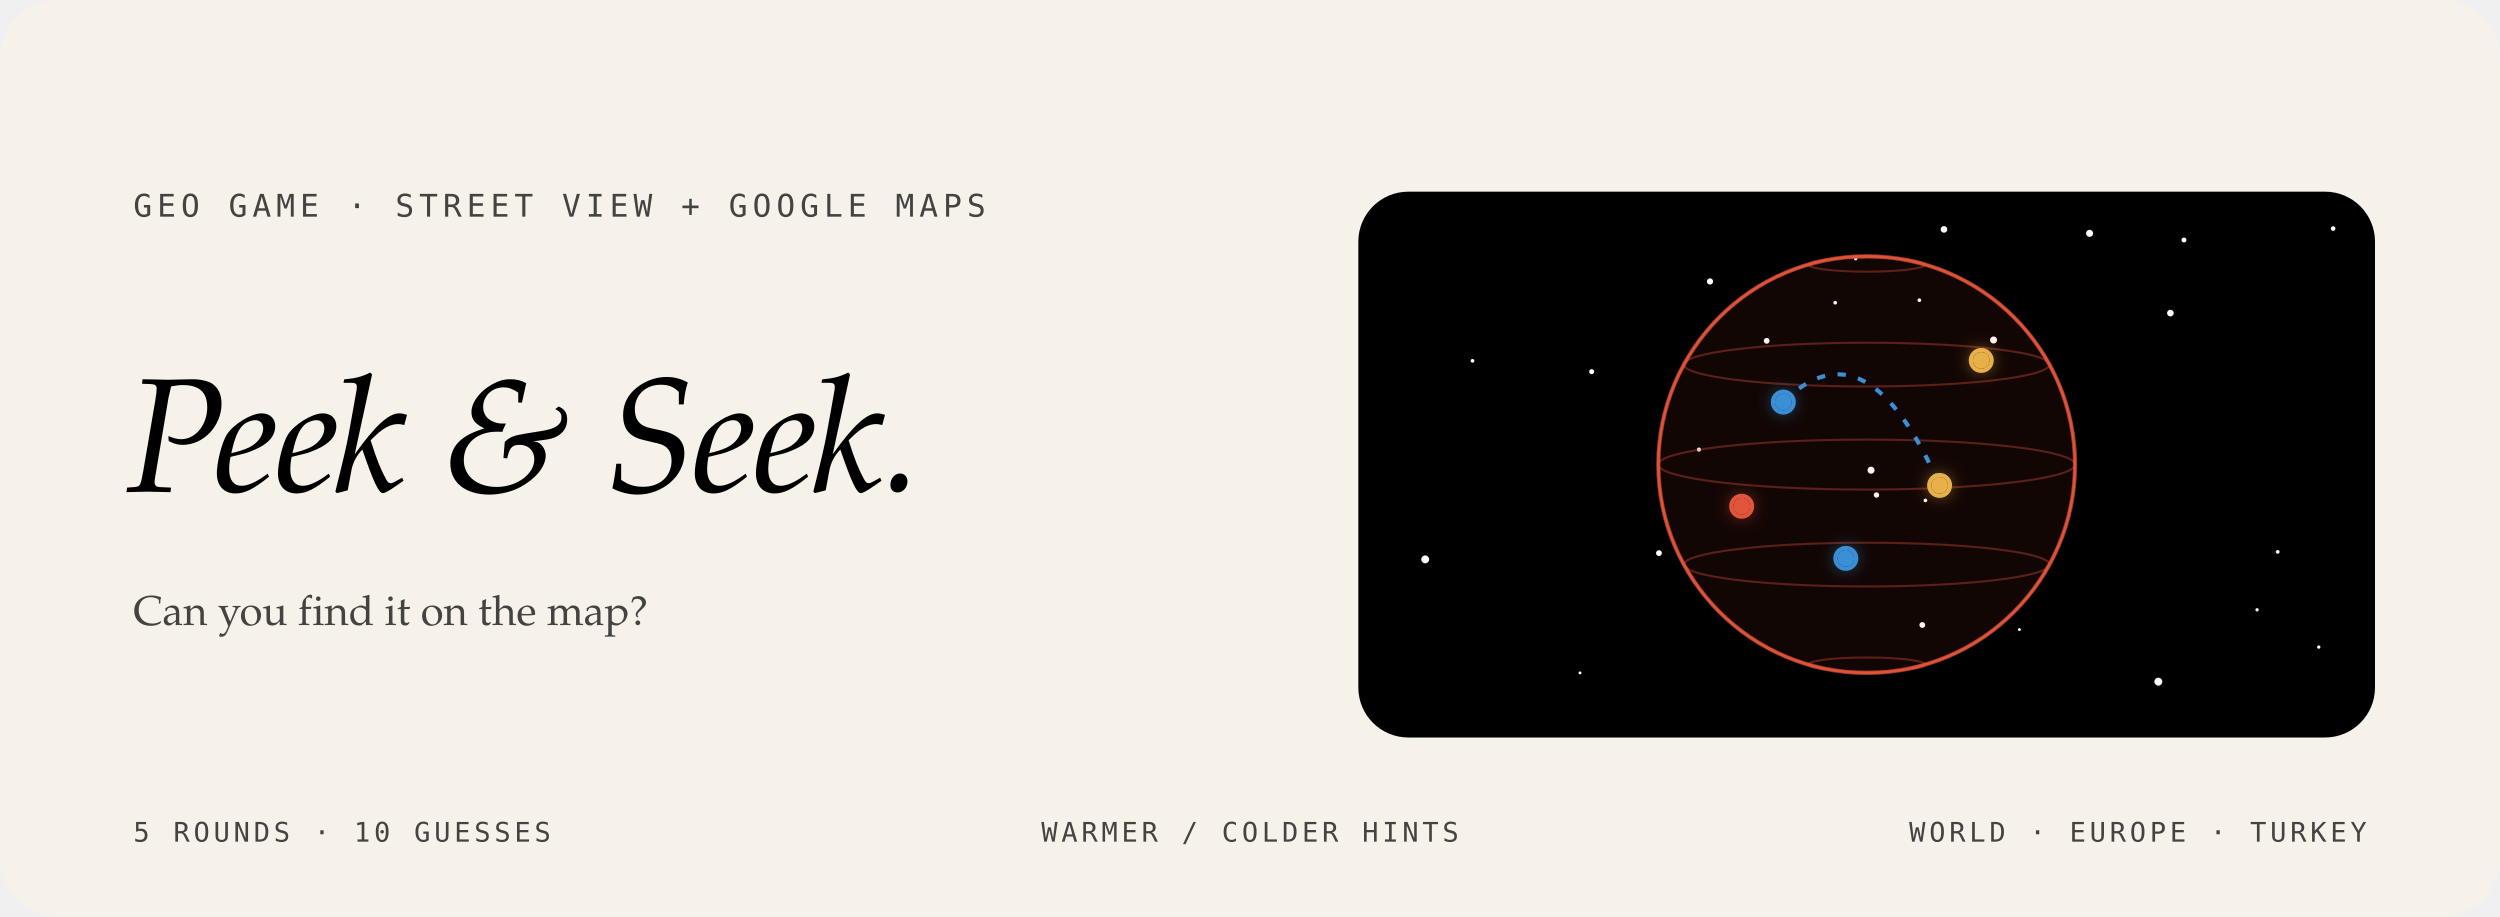
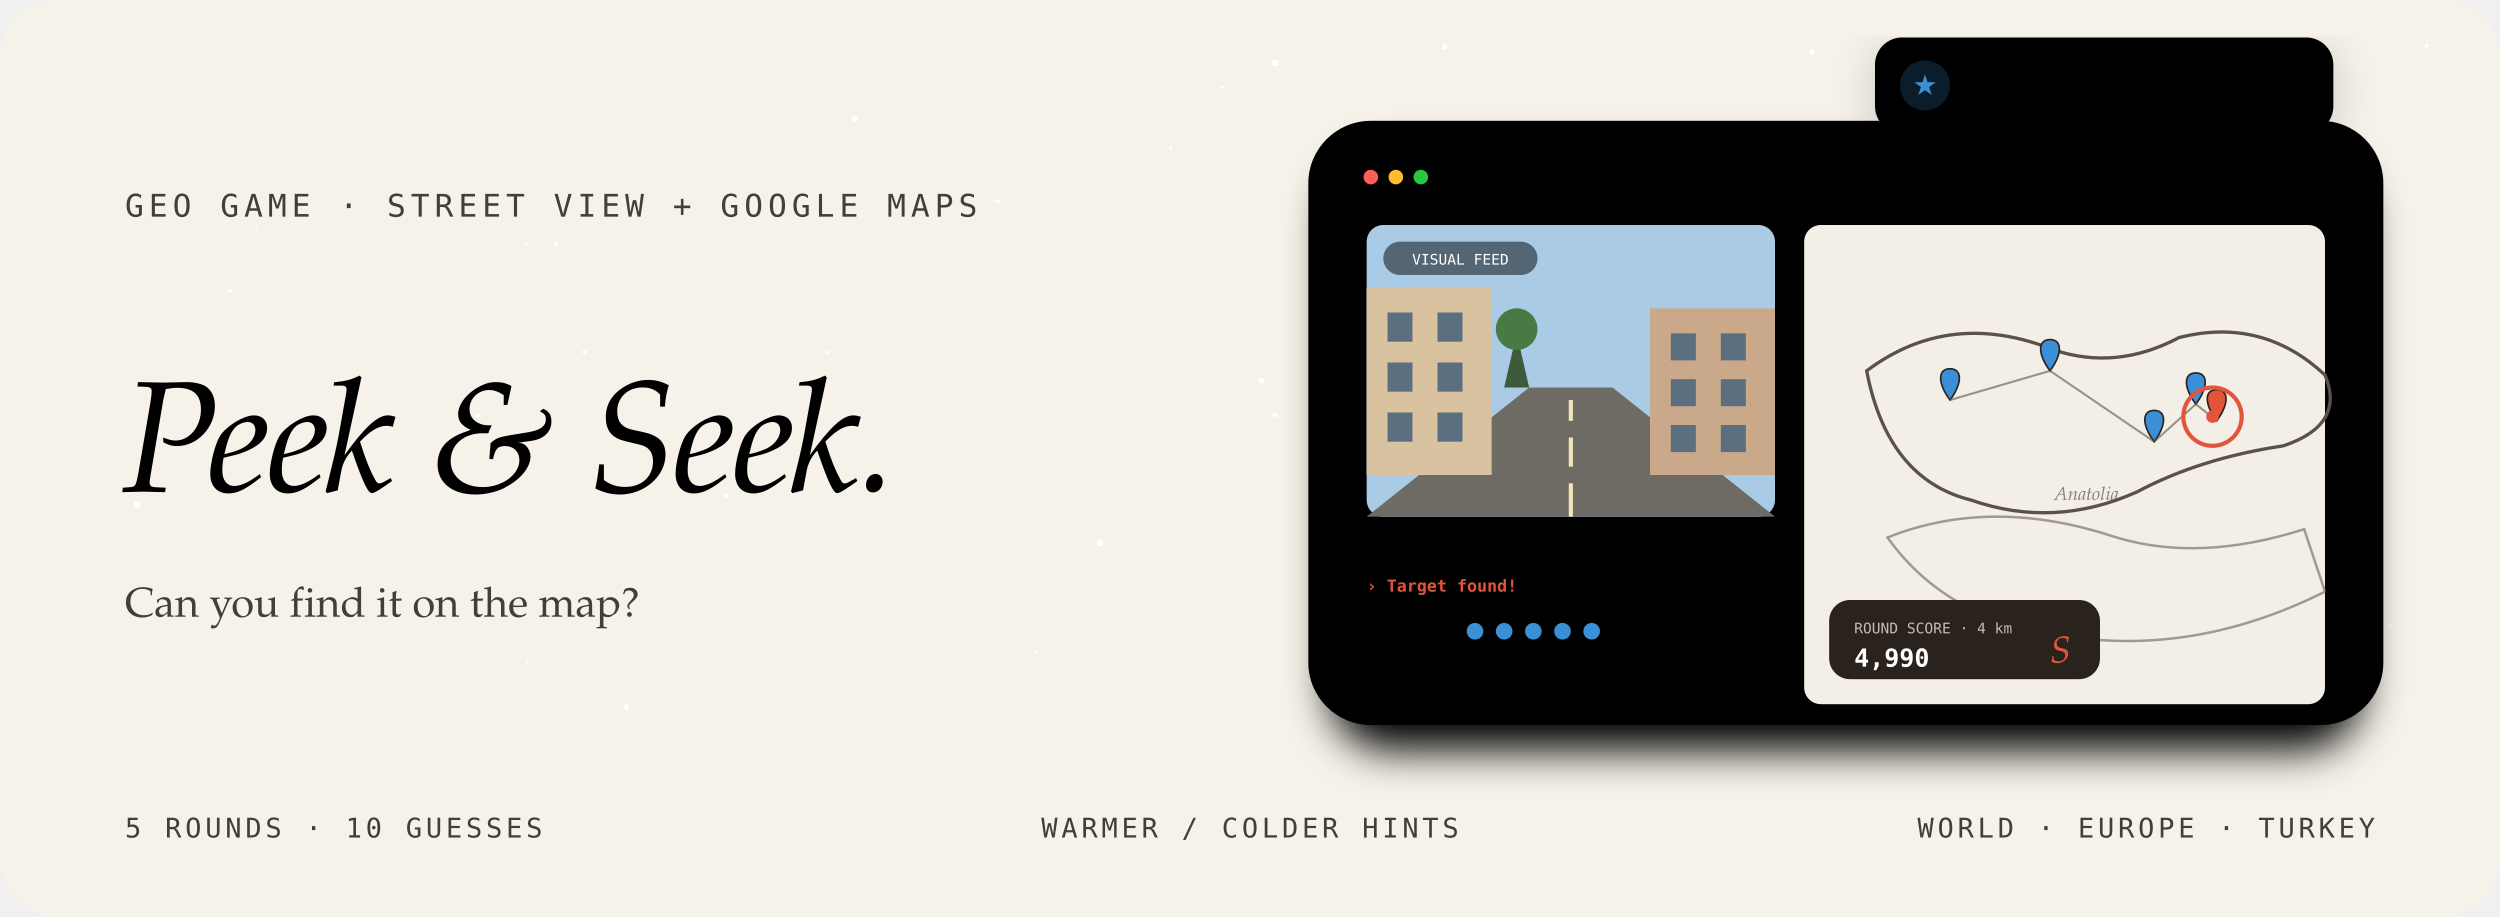
<svg xmlns="http://www.w3.org/2000/svg" viewBox="0 0 1200 440" width="1200" height="440" role="img" aria-label="Peek &amp; Seek — a geo-guessing game on Google Street View">
  <style>
.bg{animation:bg 12s linear infinite}
@keyframes bg{0%,8%{fill:#f6f2ea}28%{fill:#5a5248}48%,80%{fill:#121110}90%,100%{fill:#f6f2ea}}
.ink{animation:ink 12s linear infinite}
- @keyframes ink{0%,8%{fill:#2a2621}28%{fill:#f8f4ec}48%,80%{fill:#f1ece4}90%,100%{fill:#2a2621}}
+ @keyframes ink{0%,17.5%{fill:#2a2621}18.5%,28%{fill:#f8f4ec}48%,84.5%{fill:#f1ece4}85.5%,100%{fill:#2a2621}}
.rule{animation:rule 12s linear infinite}
- @keyframes rule{0%,8%{stroke:#2a262133}28%{stroke:#f8f4ec33}48%,80%{stroke:#f1ece433}90%,100%{stroke:#2a262133}}
- .panel{animation:panel 12s linear infinite}
- @keyframes panel{0%,8%{fill:#2a262112}28%{fill:#f8f4ec12}48%,80%{fill:#f1ece412}90%,100%{fill:#2a262112}}
- .muted{opacity:.72}
+ @keyframes rule{0%,17.5%{stroke:#2a262133}18.5%,28%{stroke:#f8f4ec33}48%,84.5%{stroke:#f1ece433}85.5%,100%{stroke:#2a262133}}
+ .muted{opacity:.74}
.stars{animation:stars 12s linear infinite}
- @keyframes stars{0%,8%{opacity:0}28%{opacity:.25}48%,80%{opacity:.9}90%,100%{opacity:0}}
+ @keyframes stars{0%,8%{opacity:0}28%{opacity:.2}48%,80%{opacity:.85}90%,100%{opacity:0}}
@keyframes tw{0%,100%{opacity:1}50%{opacity:.25}}
- .lit{filter:drop-shadow(0 0 4px currentColor)}
- .pulse{animation:pulse 2.8s ease-in-out infinite;transform-box:fill-box;transform-origin:center}
- @keyframes pulse{0%,100%{transform:scale(1)}50%{transform:scale(1.18)}}
- @keyframes spin{0%{transform:scaleX(1)}50%{transform:scaleX(0)}100%{transform:scaleX(-1)}}
- @keyframes ping{0%{transform:scale(.6);opacity:1}100%{transform:scale(3.2);opacity:0}}
- @keyframes dash{to{stroke-dashoffset:-20}}
- @keyframes grow{0%{transform:scaleY(.08)}35%,80%{transform:scaleY(1)}100%{transform:scaleY(.08)}}
- @keyframes draw{0%{stroke-dashoffset:700}45%,80%{stroke-dashoffset:0}100%{stroke-dashoffset:-700}}
- @keyframes blink{50%{opacity:0}}
- @keyframes feed{0%{transform:translateY(150px);opacity:0}15%{opacity:1}85%{opacity:1}100%{transform:translateY(-30px);opacity:0}}
- @keyframes float{0%,100%{transform:translateY(0)}50%{transform:translateY(-10px)}}
- @keyframes slide{to{transform:translateX(100px)}}
- @keyframes eq{from{transform:scaleY(.15)}to{transform:scaleY(1)}}
- @keyframes drop{0%,6%{transform:scaleY(0);opacity:0}16%,88%{transform:scaleY(1);opacity:1}96%,100%{transform:scaleY(0);opacity:0}}
- @keyframes gauge{0%,10%{stroke-dashoffset:390}40%,85%{stroke-dashoffset:110}100%{stroke-dashoffset:390}}
- @keyframes lift{0%,100%{transform:translateY(0)}50%{transform:translateY(-6px)}}
- @keyframes sweep{0%{transform:skewX(-18deg) translateX(0)}60%,100%{transform:skewX(-18deg) translateX(788px)}}
- 
+ .bezel{animation:bezel 12s linear infinite}
+ @keyframes bezel{0%,8%{fill:#fffaf6}28%{fill:#5a2c45}48%,80%{fill:#20121b}90%,100%{fill:#fffaf6}}
+ .scr{animation:scr 12s linear infinite}
+ @keyframes scr{0%,8%{fill:#fff3ee}28%{fill:#3a1b2c}48%,80%{fill:#140a12}90%,100%{fill:#fff3ee}}
+ .rowbg{animation:rowbg 12s linear infinite}
+ @keyframes rowbg{0%,8%{fill:#2a142010}28%{fill:#fff0f512}48%,80%{fill:#ffffff0c}90%,100%{fill:#2a142010}}
+ .pill{animation:pill 12s linear infinite}
+ @keyframes pill{0%,8%{fill:#2a14200d}28%{fill:#fff0f51a}48%,80%{fill:#ffffff12}90%,100%{fill:#2a14200d}}
+ .toast{animation:toast 12s linear infinite}
+ @keyframes toast{0%,8%{fill:#ffffff}28%{fill:#4a2238}48%,80%{fill:#26121e}90%,100%{fill:#ffffff}}
+ .edge{animation:edge 12s linear infinite}
+ @keyframes edge{0%,8%{stroke:#2a142024}28%{stroke:#fff0f526}48%,80%{stroke:#ffffff1f}90%,100%{stroke:#2a142024}}
+ .shade{animation:shade 12s linear infinite}
+ @keyframes shade{0%,8%{fill-opacity:.10}28%{fill-opacity:.22}48%,80%{fill-opacity:.45}90%,100%{fill-opacity:.10}}
+ .lit{filter:drop-shadow(0 0 3px currentColor)}
+ .caret{animation:blink 1s steps(1) infinite}@keyframes blink{50%{opacity:0}}
+ .ping{animation:ping 1.6s ease-out infinite;transform-box:fill-box;transform-origin:center}@keyframes ping{0%{transform:scale(.5);opacity:.9}100%{transform:scale(2.6);opacity:0}}
+ .spin{animation:spin 8s linear infinite;transform-box:fill-box;transform-origin:center}@keyframes spin{to{transform:rotate(360deg)}}
+ .bob{animation:bob 4s ease-in-out infinite}@keyframes bob{0%,100%{transform:translateY(0)}50%{transform:translateY(-5px)}}
+ @keyframes h0{0%{opacity:0}6.7%{opacity:0}8.3%{opacity:1}18.3%{opacity:1}20%{opacity:0}100%{opacity:0}}
+ @keyframes h1{0%{opacity:0}18.3%{opacity:0}20%{opacity:1}31.7%{opacity:1}33.3%{opacity:0}100%{opacity:0}}
+ @keyframes h2{0%{opacity:0}31.7%{opacity:0}33.3%{opacity:1}45%{opacity:1}46.7%{opacity:0}100%{opacity:0}}
+ @keyframes h3{0%{opacity:0}45%{opacity:0}46.7%{opacity:1}56.7%{opacity:1}58.3%{opacity:0}100%{opacity:0}}
+ @keyframes h4{0%{opacity:0}56.7%{opacity:0}58.3%{opacity:1}96.7%{opacity:1}98.3%{opacity:0}100%{opacity:0}}
+ .g0{animation:g0 12s cubic-bezier(.3,1.3,.5,1) infinite;transform-box:fill-box;transform-origin:center}
+ @keyframes g0{0%{opacity:0;transform:scale(.85)}6.7%{opacity:0;transform:scale(.85)}9.6%{opacity:1;transform:none}95%{opacity:1;transform:none}97.9%{opacity:0;transform:scale(.85)}100%{opacity:0;transform:scale(.85)}}
+ .g1{animation:g1 12s cubic-bezier(.3,1.3,.5,1) infinite;transform-box:fill-box;transform-origin:center}
+ @keyframes g1{0%{opacity:0;transform:scale(.85)}18.3%{opacity:0;transform:scale(.85)}21.3%{opacity:1;transform:none}95%{opacity:1;transform:none}97.9%{opacity:0;transform:scale(.85)}100%{opacity:0;transform:scale(.85)}}
+ .g2{animation:g2 12s cubic-bezier(.3,1.3,.5,1) infinite;transform-box:fill-box;transform-origin:center}
+ @keyframes g2{0%{opacity:0;transform:scale(.85)}31.7%{opacity:0;transform:scale(.85)}34.6%{opacity:1;transform:none}95%{opacity:1;transform:none}97.9%{opacity:0;transform:scale(.85)}100%{opacity:0;transform:scale(.85)}}
+ .g3{animation:g3 12s cubic-bezier(.3,1.3,.5,1) infinite;transform-box:fill-box;transform-origin:center}
+ @keyframes g3{0%{opacity:0;transform:scale(.85)}45%{opacity:0;transform:scale(.85)}47.9%{opacity:1;transform:none}95%{opacity:1;transform:none}97.9%{opacity:0;transform:scale(.85)}100%{opacity:0;transform:scale(.85)}}
+ .g4{animation:g4 12s cubic-bezier(.3,1.3,.5,1) infinite;transform-box:fill-box;transform-origin:center}
+ @keyframes g4{0%{opacity:0;transform:scale(.85)}56.7%{opacity:0;transform:scale(.85)}59.6%{opacity:1;transform:none}95%{opacity:1;transform:none}97.9%{opacity:0;transform:scale(.85)}100%{opacity:0;transform:scale(.85)}}
+ .p0{animation:p0 12s cubic-bezier(.3,1.3,.5,1) infinite}
+ @keyframes p0{0%{opacity:0;transform:translateY(-8px)}6.7%{opacity:0;transform:translateY(-8px)}9.6%{opacity:1;transform:none}95%{opacity:1;transform:none}97.9%{opacity:0;transform:translateY(-8px)}100%{opacity:0;transform:translateY(-8px)}}
+ .p1{animation:p1 12s cubic-bezier(.3,1.3,.5,1) infinite}
+ @keyframes p1{0%{opacity:0;transform:translateY(-8px)}18.3%{opacity:0;transform:translateY(-8px)}21.3%{opacity:1;transform:none}95%{opacity:1;transform:none}97.9%{opacity:0;transform:translateY(-8px)}100%{opacity:0;transform:translateY(-8px)}}
+ .p2{animation:p2 12s cubic-bezier(.3,1.3,.5,1) infinite}
+ @keyframes p2{0%{opacity:0;transform:translateY(-8px)}31.7%{opacity:0;transform:translateY(-8px)}34.6%{opacity:1;transform:none}95%{opacity:1;transform:none}97.9%{opacity:0;transform:translateY(-8px)}100%{opacity:0;transform:translateY(-8px)}}
+ .p3{animation:p3 12s cubic-bezier(.3,1.3,.5,1) infinite}
+ @keyframes p3{0%{opacity:0;transform:translateY(-8px)}45%{opacity:0;transform:translateY(-8px)}47.9%{opacity:1;transform:none}95%{opacity:1;transform:none}97.9%{opacity:0;transform:translateY(-8px)}100%{opacity:0;transform:translateY(-8px)}}
+ .p4{animation:p4 12s cubic-bezier(.3,1.3,.5,1) infinite}
+ @keyframes p4{0%{opacity:0;transform:translateY(-8px)}56.7%{opacity:0;transform:translateY(-8px)}59.6%{opacity:1;transform:none}95%{opacity:1;transform:none}97.9%{opacity:0;transform:translateY(-8px)}100%{opacity:0;transform:translateY(-8px)}}
+ .trail{stroke-dasharray:240;animation:trail 12s linear infinite}
+ @keyframes trail{0%{stroke-dashoffset:240}6.7%{stroke-dashoffset:240}58.3%{stroke-dashoffset:0}95%{stroke-dashoffset:0}98.3%{stroke-dashoffset:240}100%{stroke-dashoffset:240}}
+ .tg{animation:tg 12s cubic-bezier(.3,1.3,.5,1) infinite;transform-box:fill-box;transform-origin:center}
+ @keyframes tg{0%{opacity:0;transform:scale(.85)}58.3%{opacity:0;transform:scale(.85)}61.2%{opacity:1;transform:none}95%{opacity:1;transform:none}97.9%{opacity:0;transform:scale(.85)}100%{opacity:0;transform:scale(.85)}}
+ .sc{animation:sc 12s cubic-bezier(.3,1.3,.5,1) infinite}
+ @keyframes sc{0%{opacity:0;transform:translateY(8px)}63.3%{opacity:0;transform:translateY(8px)}66.3%{opacity:1;transform:none}95%{opacity:1;transform:none}97.9%{opacity:0;transform:translateY(8px)}100%{opacity:0;transform:translateY(8px)}}
+ .lb{animation:lb 12s cubic-bezier(.3,1.3,.5,1) infinite}
+ @keyframes lb{0%{opacity:0;transform:translateY(-14px)}71.7%{opacity:0;transform:translateY(-14px)}74.6%{opacity:1;transform:none}93.3%{opacity:1;transform:none}96.2%{opacity:0;transform:translateY(-14px)}100%{opacity:0;transform:translateY(-14px)}}
@media (prefers-reduced-motion:reduce){*{animation:none!important}}
</style>
  <rect class="bg" width="1200" height="440" rx="28" fill="#f6f2ea" />
-   <g font-family="ui-monospace,SFMono-Regular,Menlo,Consolas,monospace" font-size="15" letter-spacing="2.4">
-     <text class="ink muted" x="64" y="104">GEO GAME · STREET VIEW + GOOGLE MAPS</text>
-   </g>
-   <text class="ink" x="60" y="236" font-family="'Iowan Old Style','Palatino Linotype',Palatino,Georgia,serif" font-style="italic" font-size="78" letter-spacing="-1">Peek &amp; Seek.</text>
-   <text class="ink muted" x="64" y="300" font-family="'Iowan Old Style','Palatino Linotype',Palatino,Georgia,serif" font-size="20">Can you find it on the map?</text>
-   <line class="rule" x1="64" y1="372" x2="1136" y2="372" />
+   <g class="stars">
+     <circle cx="671" cy="202.9" r="0.8" fill="#fff" style="animation:tw 2.1s ease-in-out 0.9s infinite" />
+     <circle cx="953" cy="323.5" r="1.6" fill="#fff" style="animation:tw 3.8s ease-in-out 0.4s infinite" />
+     <circle cx="605.4" cy="182.8" r="1.4" fill="#fff" style="animation:tw 3.6s ease-in-out 1.6s infinite" />
+     <circle cx="561.9" cy="71.3" r="0.7" fill="#fff" style="animation:tw 3.8s ease-in-out 1.2s infinite" />
+     <circle cx="967.6" cy="78.1" r="1.3" fill="#fff" style="animation:tw 1.9s ease-in-out 0.2s infinite" />
+     <circle cx="123" cy="110" r="0.7" fill="#fff" style="animation:tw 3.5s ease-in-out 1.2s infinite" />
+     <circle cx="586.7" cy="42" r="0.7" fill="#fff" style="animation:tw 2.8s ease-in-out 0.6s infinite" />
+     <circle cx="869.8" cy="25.1" r="1.4" fill="#fff" style="animation:tw 3.9s ease-in-out 0.1s infinite" />
+     <circle cx="612" cy="199.3" r="1.1" fill="#fff" style="animation:tw 3.5s ease-in-out 1.5s infinite" />
+     <circle cx="667.3" cy="285.7" r="1.2" fill="#fff" style="animation:tw 2.5s ease-in-out 0.3s infinite" />
+     <circle cx="785" cy="288.9" r="0.6" fill="#fff" style="animation:tw 2.5s ease-in-out 0.5s infinite" />
+     <circle cx="753.6" cy="96.1" r="1.4" fill="#fff" style="animation:tw 2.6s ease-in-out 0.3s infinite" />
+     <circle cx="267" cy="117.1" r="1" fill="#fff" style="animation:tw 2.7s ease-in-out 1.1s infinite" />
+     <circle cx="663.9" cy="69.6" r="0.7" fill="#fff" style="animation:tw 3s ease-in-out 0.7s infinite" />
+     <circle cx="693.4" cy="22.5" r="1.3" fill="#fff" style="animation:tw 2.7s ease-in-out 1.7s infinite" />
+     <circle cx="410.3" cy="57.2" r="1.3" fill="#fff" style="animation:tw 2.7s ease-in-out 0.6s infinite" />
+     <circle cx="478.9" cy="96.6" r="1.1" fill="#fff" style="animation:tw 2.9s ease-in-out 1.3s infinite" />
+     <circle cx="1097.5" cy="237.1" r="0.8" fill="#fff" style="animation:tw 1.8s ease-in-out 0.6s infinite" />
+     <circle cx="1147.1" cy="300.4" r="0.7" fill="#fff" style="animation:tw 3.3s ease-in-out 0.3s infinite" />
+     <circle cx="65.6" cy="242" r="1.6" fill="#fff" style="animation:tw 3.3s ease-in-out 0s infinite" />
+     <circle cx="348.6" cy="238" r="1.2" fill="#fff" style="animation:tw 2.5s ease-in-out 1.4s infinite" />
+     <circle cx="253.1" cy="317.7" r="0.6" fill="#fff" style="animation:tw 3.4s ease-in-out 2s infinite" />
+     <circle cx="396.9" cy="169" r="0.9" fill="#fff" style="animation:tw 2.5s ease-in-out 0.1s infinite" />
+     <circle cx="984.1" cy="29.6" r="1" fill="#fff" style="animation:tw 2.6s ease-in-out 1.9s infinite" />
+     <circle cx="1072.6" cy="275.6" r="0.7" fill="#fff" style="animation:tw 2.3s ease-in-out 2s infinite" />
+     <circle cx="1164.7" cy="22" r="0.9" fill="#fff" style="animation:tw 2.5s ease-in-out 1.8s infinite" />
+     <circle cx="280.5" cy="169" r="1" fill="#fff" style="animation:tw 2.2s ease-in-out 1.2s infinite" />
+     <circle cx="76.8" cy="208.2" r="1" fill="#fff" style="animation:tw 2.2s ease-in-out 0.9s infinite" />
+     <circle cx="1100" cy="223.1" r="0.6" fill="#fff" style="animation:tw 3.8s ease-in-out 0.2s infinite" />
+     <circle cx="527.9" cy="260.7" r="1.5" fill="#fff" style="animation:tw 3.3s ease-in-out 1.6s infinite" />
+     <circle cx="685.1" cy="329.2" r="1" fill="#fff" style="animation:tw 3.8s ease-in-out 0.4s infinite" />
+     <circle cx="20.5" cy="171.3" r="0.6" fill="#fff" style="animation:tw 2.9s ease-in-out 1.8s infinite" />
+     <circle cx="110.5" cy="139.5" r="0.9" fill="#fff" style="animation:tw 1.9s ease-in-out 0.5s infinite" />
+     <circle cx="854.7" cy="194.3" r="0.7" fill="#fff" style="animation:tw 3.9s ease-in-out 0.6s infinite" />
+     <circle cx="229.2" cy="199.6" r="1.1" fill="#fff" style="animation:tw 3.4s ease-in-out 1s infinite" />
+     <circle cx="252.5" cy="117.3" r="0.8" fill="#fff" style="animation:tw 3.6s ease-in-out 0.2s infinite" />
+     <circle cx="300.6" cy="339.5" r="1.4" fill="#fff" style="animation:tw 3.9s ease-in-out 1.1s infinite" />
+     <circle cx="937.7" cy="31.8" r="0.6" fill="#fff" style="animation:tw 3.9s ease-in-out 1.4s infinite" />
+     <circle cx="497.1" cy="313.2" r="0.7" fill="#fff" style="animation:tw 2.8s ease-in-out 0.6s infinite" />
+     <circle cx="612.1" cy="30.2" r="1.6" fill="#fff" style="animation:tw 2.3s ease-in-out 0.7s infinite" />
+   </g>
+   <text class="ink muted" x="60" y="104" font-family="ui-monospace,SFMono-Regular,Menlo,Consolas,monospace" font-size="15" letter-spacing="2.4">GEO GAME · STREET VIEW + GOOGLE MAPS</text>
+   <text class="ink" x="58" y="236" font-family="'Iowan Old Style','Palatino Linotype',Palatino,Georgia,serif" font-style="italic" font-size="76" letter-spacing="-1">Peek &amp; Seek.</text>
+   <text class="ink muted" x="60" y="296" font-family="'Iowan Old Style','Palatino Linotype',Palatino,Georgia,serif" font-size="20">Can you find it on the map?</text>
+   <line class="rule" x1="60" y1="370" x2="1140" y2="370" />
  <g font-family="ui-monospace,SFMono-Regular,Menlo,Consolas,monospace" font-size="13" letter-spacing="1.8">
-     <text class="ink muted" x="64" y="404">5 ROUNDS · 10 GUESSES</text>
-     <text class="ink muted" x="600" y="404" text-anchor="middle">WARMER / COLDER HINTS</text>
-     <text class="ink muted" x="1136" y="404" text-anchor="end">WORLD · EUROPE · TURKEY</text>
-   </g>
-   <rect class="panel rule" x="652" y="92" width="488" height="262" rx="24" />
-   <g class="stars">
-     <circle cx="924.2" cy="240.2" r="0.9" fill="#fff" style="animation:tw 2.1s ease-in-out 0.9s infinite" />
-     <circle cx="1036" cy="327.2" r="1.9" fill="#fff" style="animation:tw 3.8s ease-in-out 0.4s infinite" />
-     <circle cx="898.1" cy="225.7" r="1.7" fill="#fff" style="animation:tw 3.6s ease-in-out 1.6s infinite" />
-     <circle cx="880.9" cy="145.3" r="0.9" fill="#fff" style="animation:tw 3.8s ease-in-out 1.2s infinite" />
-     <circle cx="1041.8" cy="150.3" r="1.6" fill="#fff" style="animation:tw 1.9s ease-in-out 0.2s infinite" />
-     <circle cx="706.8" cy="173.2" r="0.9" fill="#fff" style="animation:tw 3.5s ease-in-out 1.2s infinite" />
-     <circle cx="890.7" cy="124.2" r="0.8" fill="#fff" style="animation:tw 2.8s ease-in-out 0.6s infinite" />
-     <circle cx="1003" cy="112" r="1.7" fill="#fff" style="animation:tw 3.9s ease-in-out 0.1s infinite" />
-     <circle cx="900.7" cy="237.6" r="1.3" fill="#fff" style="animation:tw 3.5s ease-in-out 1.5s infinite" />
-     <circle cx="922.7" cy="300" r="1.4" fill="#fff" style="animation:tw 2.5s ease-in-out 0.3s infinite" />
-     <circle cx="969.3" cy="302.2" r="0.7" fill="#fff" style="animation:tw 2.5s ease-in-out 0.5s infinite" />
-     <circle cx="956.9" cy="163.2" r="1.7" fill="#fff" style="animation:tw 2.6s ease-in-out 0.3s infinite" />
-     <circle cx="764" cy="178.4" r="1.2" fill="#fff" style="animation:tw 2.7s ease-in-out 1.1s infinite" />
-     <circle cx="921.3" cy="144.1" r="0.9" fill="#fff" style="animation:tw 3s ease-in-out 0.7s infinite" />
-     <circle cx="933.1" cy="110.1" r="1.6" fill="#fff" style="animation:tw 2.7s ease-in-out 1.7s infinite" />
-     <circle cx="820.8" cy="135.1" r="1.5" fill="#fff" style="animation:tw 2.7s ease-in-out 0.6s infinite" />
-     <circle cx="848" cy="163.6" r="1.4" fill="#fff" style="animation:tw 2.9s ease-in-out 1.3s infinite" />
-     <circle cx="1093.3" cy="264.9" r="0.9" fill="#fff" style="animation:tw 1.8s ease-in-out 0.6s infinite" />
-     <circle cx="1113" cy="310.6" r="0.8" fill="#fff" style="animation:tw 3.3s ease-in-out 0.3s infinite" />
-     <circle cx="684.1" cy="268.5" r="1.9" fill="#fff" style="animation:tw 3.3s ease-in-out 0s infinite" />
-     <circle cx="796.3" cy="265.5" r="1.4" fill="#fff" style="animation:tw 2.5s ease-in-out 1.4s infinite" />
-     <circle cx="758.4" cy="323" r="0.7" fill="#fff" style="animation:tw 3.4s ease-in-out 2s infinite" />
-     <circle cx="815.5" cy="215.8" r="1" fill="#fff" style="animation:tw 2.5s ease-in-out 0.1s infinite" />
-     <circle cx="1048.3" cy="115.2" r="1.2" fill="#fff" style="animation:tw 2.6s ease-in-out 1.9s infinite" />
-     <circle cx="1083.4" cy="292.7" r="0.8" fill="#fff" style="animation:tw 2.3s ease-in-out 2s infinite" />
-     <circle cx="1119.9" cy="109.7" r="1.1" fill="#fff" style="animation:tw 2.5s ease-in-out 1.8s infinite" />
-   </g>
-   <circle cx="896" cy="223" r="100" fill="#e2553a" fill-opacity=".08" stroke="#e2553a" stroke-opacity=".7" stroke-width="2" />
-   <ellipse cx="896" cy="223" rx="100" ry="100" fill="none" stroke="#e2553a" stroke-opacity=".55" style="animation:spin 8s linear 0s infinite;transform-origin:896px 223px" />
-   <ellipse cx="896" cy="223" rx="100" ry="100" fill="none" stroke="#e2553a" stroke-opacity=".55" style="animation:spin 8s linear -2s infinite;transform-origin:896px 223px" />
-   <ellipse cx="896" cy="223" rx="100" ry="100" fill="none" stroke="#e2553a" stroke-opacity=".55" style="animation:spin 8s linear -4s infinite;transform-origin:896px 223px" />
-   <ellipse cx="896" cy="223" rx="100" ry="100" fill="none" stroke="#e2553a" stroke-opacity=".55" style="animation:spin 8s linear -6s infinite;transform-origin:896px 223px" />
-   <ellipse cx="896" cy="127" rx="28" ry="3.4" fill="none" stroke="#e2553a" stroke-opacity=".35" />
-   <ellipse cx="896" cy="175" rx="87.7" ry="10.5" fill="none" stroke="#e2553a" stroke-opacity=".35" />
-   <ellipse cx="896" cy="223" rx="100" ry="12" fill="none" stroke="#e2553a" stroke-opacity=".35" />
-   <ellipse cx="896" cy="271" rx="87.7" ry="10.5" fill="none" stroke="#e2553a" stroke-opacity=".35" />
-   <ellipse cx="896" cy="319" rx="28" ry="3.4" fill="none" stroke="#e2553a" stroke-opacity=".35" />
-   <path d="M 856 193 Q 896 153 931 233" fill="none" stroke="#3a8fd6" stroke-width="2" stroke-dasharray="4 6" style="animation:dash 2s linear infinite" />
-   <circle cx="856" cy="193" r="5" fill="none" stroke="#3a8fd6" stroke-width="2" style="animation:ping 2.4s ease-out 0s infinite;transform-origin:856px 193px" />
-   <circle cx="856" cy="193" r="4" fill="#3a8fd6" class="lit" style="color:#3a8fd6" />
-   <circle cx="931" cy="233" r="5" fill="none" stroke="#e8b04a" stroke-width="2" style="animation:ping 2.4s ease-out 0.45s infinite;transform-origin:931px 233px" />
-   <circle cx="931" cy="233" r="4" fill="#e8b04a" class="lit" style="color:#e8b04a" />
-   <circle cx="886" cy="268" r="5" fill="none" stroke="#3a8fd6" stroke-width="2" style="animation:ping 2.4s ease-out 0.9s infinite;transform-origin:886px 268px" />
-   <circle cx="886" cy="268" r="4" fill="#3a8fd6" class="lit" style="color:#3a8fd6" />
-   <circle cx="951" cy="173" r="5" fill="none" stroke="#e8b04a" stroke-width="2" style="animation:ping 2.4s ease-out 1.35s infinite;transform-origin:951px 173px" />
-   <circle cx="951" cy="173" r="4" fill="#e8b04a" class="lit" style="color:#e8b04a" />
-   <circle cx="836" cy="243" r="5" fill="none" stroke="#e2553a" stroke-width="2" style="animation:ping 2.4s ease-out 1.8s infinite;transform-origin:836px 243px" />
-   <circle cx="836" cy="243" r="4" fill="#e2553a" class="lit" style="color:#e2553a" />
+     <text class="ink muted" x="60" y="402">5 ROUNDS · 10 GUESSES</text>
+     <text class="ink muted" x="600" y="402" text-anchor="middle">WARMER / COLDER HINTS</text>
+     <text class="ink muted" x="1140" y="402" text-anchor="end">WORLD · EUROPE · TURKEY</text>
+   </g>
+   <defs>
+     <filter id="soft" x="-10%" y="-10%" width="120%" height="140%">
+       <feGaussianBlur stdDeviation="10" />
+     </filter>
+   </defs>
+   <rect x="638" y="76" width="496" height="284" rx="30" fill="#000" class="shade" filter="url(#soft)" />
+   <rect class="bezel" x="628" y="58" width="516" height="290" rx="30" />
+   <rect class="edge" x="628" y="58" width="516" height="290" rx="30" fill="none" />
+   <rect class="scr" x="642" y="72" width="488" height="262" rx="20" />
+   <circle cx="658" cy="85" r="3.5" fill="#ff5f57" />
+   <circle cx="670" cy="85" r="3.5" fill="#febc2e" />
+   <circle cx="682" cy="85" r="3.5" fill="#28c840" />
+   <text class="ink" x="692" y="89" text-anchor="start" font-family="ui-monospace,SFMono-Regular,Menlo,Consolas,monospace" font-size="8" letter-spacing="1.2" opacity="0.7">PEEK &amp; SEEK</text>
+   <rect x="656" y="108" width="196" height="140" rx="8" fill="#a9cbe6" />
+   <path d="M 656 248 L 734 186 L 774 186 L 852 248 Z" fill="#6e6a64" />
+   <path d="M 754 192 v 10 M 754 210 v 14 M 754 232 v 16" stroke="#f2e6b8" stroke-width="2" />
+   <path d="M 656 138 h 60 v 90 h -60 z" fill="#d9c2a0" />
+   <path d="M 792 148 h 60 v 80 h -60 z" fill="#c9a98a" />
+   <rect x="666" y="150" width="12" height="14" fill="#5b6f80" />
+   <rect x="802" y="160" width="12" height="13" fill="#5b6f80" />
+   <rect x="690" y="150" width="12" height="14" fill="#5b6f80" />
+   <rect x="826" y="160" width="12" height="13" fill="#5b6f80" />
+   <rect x="666" y="174" width="12" height="14" fill="#5b6f80" />
+   <rect x="802" y="182" width="12" height="13" fill="#5b6f80" />
+   <rect x="690" y="174" width="12" height="14" fill="#5b6f80" />
+   <rect x="826" y="182" width="12" height="13" fill="#5b6f80" />
+   <rect x="666" y="198" width="12" height="14" fill="#5b6f80" />
+   <rect x="802" y="204" width="12" height="13" fill="#5b6f80" />
+   <rect x="690" y="198" width="12" height="14" fill="#5b6f80" />
+   <rect x="826" y="204" width="12" height="13" fill="#5b6f80" />
+   <path d="M 722 186 l 6 -26 l 6 26 z" fill="#3e5a3a" />
+   <circle cx="728" cy="158" r="10" fill="#4a7a44" />
+   <rect x="664" y="116" width="74" height="16" rx="8" fill="#000" fill-opacity=".5" />
+   <text x="701" y="127" text-anchor="middle" font-family="ui-monospace,SFMono-Regular,Menlo,Consolas,monospace" font-size="7" fill="#fff">VISUAL FEED</text>
+   <text class="ink" x="656" y="266" text-anchor="start" font-family="ui-monospace,SFMono-Regular,Menlo,Consolas,monospace" font-size="6.5" letter-spacing="1.1" opacity="0.55">ROUND 3 OF 5 · REGION: TURKEY</text>
+   <g style="animation:h0 12s linear infinite">
+     <text class="ink" x="656" y="284" font-family="ui-monospace,SFMono-Regular,Menlo,Consolas,monospace" font-size="8">› First guess logged. Refine your position.</text>
+   </g>
+   <g style="animation:h1 12s linear infinite">
+     <text class="ink" x="656" y="284" font-family="ui-monospace,SFMono-Regular,Menlo,Consolas,monospace" font-size="8">› Head east towards Ankara · ~420 km</text>
+   </g>
+   <g style="animation:h2 12s linear infinite">
+     <text class="ink" x="656" y="284" font-family="ui-monospace,SFMono-Regular,Menlo,Consolas,monospace" font-size="8">› Getting warmer.</text>
+   </g>
+   <g style="animation:h3 12s linear infinite">
+     <text class="ink" x="656" y="284" font-family="ui-monospace,SFMono-Regular,Menlo,Consolas,monospace" font-size="8">› Circling the target · ~38 km</text>
+   </g>
+   <g style="animation:h4 12s linear infinite">
+     <text class="ink" x="656" y="284" font-family="ui-monospace,SFMono-Regular,Menlo,Consolas,monospace" font-size="8" fill="#e2553a" font-weight="700">› Target found!</text>
+   </g>
+   <text class="ink" x="656" y="306" text-anchor="start" font-family="ui-monospace,SFMono-Regular,Menlo,Consolas,monospace" font-size="6.5" letter-spacing="1.1" opacity="0.55">GUESSES</text>
+   <circle cx="708" cy="303" r="4" fill="none" class="edge" />
+   <g class="g0">
+     <circle cx="708" cy="303" r="4" fill="#3a8fd6" />
+   </g>
+   <circle cx="722" cy="303" r="4" fill="none" class="edge" />
+   <g class="g1">
+     <circle cx="722" cy="303" r="4" fill="#3a8fd6" />
+   </g>
+   <circle cx="736" cy="303" r="4" fill="none" class="edge" />
+   <g class="g2">
+     <circle cx="736" cy="303" r="4" fill="#3a8fd6" />
+   </g>
+   <circle cx="750" cy="303" r="4" fill="none" class="edge" />
+   <g class="g3">
+     <circle cx="750" cy="303" r="4" fill="#3a8fd6" />
+   </g>
+   <circle cx="764" cy="303" r="4" fill="none" class="edge" />
+   <g class="g4">
+     <circle cx="764" cy="303" r="4" fill="#3a8fd6" />
+   </g>
+   <circle cx="778" cy="303" r="4" fill="none" class="edge" />
+   <circle cx="792" cy="303" r="4" fill="none" class="edge" />
+   <circle cx="806" cy="303" r="4" fill="none" class="edge" />
+   <circle cx="820" cy="303" r="4" fill="none" class="edge" />
+   <circle cx="834" cy="303" r="4" fill="none" class="edge" />
+   <rect x="656" y="314" width="110" height="18" rx="9" class="edge" fill="none" />
+   <text class="ink" x="711" y="326" text-anchor="middle" font-family="-apple-system,BlinkMacSystemFont,'Segoe UI',Helvetica,Arial,sans-serif" font-size="7" font-weight="700">Country hint (−1 guess)</text>
+   <rect x="866" y="108" width="250" height="230" rx="8" fill="#f4efe6" />
+   <path d="M 896 178 q 40 -30 90 -10 q 30 10 60 -6 q 40 -10 70 18 q 10 24 -20 34 q -40 6 -70 22 q -40 18 -80 4 q -40 -10 -50 -62 z" fill="none" stroke="#5a5248" stroke-width="1.6" stroke-dasharray="1 0" />
+   <path d="M 906 258 q 50 -20 110 0 q 40 12 90 -4 l 10 30 q -60 30 -120 22 q -60 -6 -90 -48 z" fill="none" stroke="#5a5248" stroke-width="1.2" opacity=".55" />
+   <text x="986" y="240" font-family="'Iowan Old Style','Palatino Linotype',Palatino,Georgia,serif" font-style="italic" font-size="9" fill="#5a5248" opacity=".7">Anatolia</text>
+   <g class="p0">
+     <path d="M 936 192 c -6 -8 -6 -15 0 -15 c 6 0 6 7 0 15 z" fill="#3a8fd6" stroke="#2a221c" stroke-width=".8" />
+   </g>
+   <g class="p1">
+     <path d="M 984 178 c -6 -8 -6 -15 0 -15 c 6 0 6 7 0 15 z" fill="#3a8fd6" stroke="#2a221c" stroke-width=".8" />
+   </g>
+   <g class="p2">
+     <path d="M 1034 212 c -6 -8 -6 -15 0 -15 c 6 0 6 7 0 15 z" fill="#3a8fd6" stroke="#2a221c" stroke-width=".8" />
+   </g>
+   <g class="p3">
+     <path d="M 1054 194 c -6 -8 -6 -15 0 -15 c 6 0 6 7 0 15 z" fill="#3a8fd6" stroke="#2a221c" stroke-width=".8" />
+   </g>
+   <g class="p4">
+     <path d="M 1064 202 c -6 -8 -6 -15 0 -15 c 6 0 6 7 0 15 z" fill="#e2553a" stroke="#2a221c" stroke-width=".8" />
+   </g>
+   <path class="trail" d="M 936 192 L 984 178 L 1034 212 L 1054 194 L 1064 202" fill="none" stroke="#5a5248" stroke-width="1" stroke-dasharray="3 3" opacity=".6" />
+   <g class="tg">
+     <circle cx="1062" cy="200" r="14" fill="none" stroke="#e2553a" stroke-width="2" />
+     <circle cx="1062" cy="200" r="3" fill="#e2553a" />
+   </g>
+   <g class="sc">
+     <rect x="878" y="288" width="130" height="38" rx="10" fill="#2a221c" />
+     <text x="890" y="304" font-family="ui-monospace,SFMono-Regular,Menlo,Consolas,monospace" font-size="7" fill="#fff" fill-opacity=".7">ROUND SCORE · 4 km</text>
+     <text x="890" y="320" font-family="ui-monospace,SFMono-Regular,Menlo,Consolas,monospace" font-size="12" font-weight="700" fill="#fff">4,990</text>
+     <text x="994" y="318" text-anchor="end" font-family="'Iowan Old Style','Palatino Linotype',Palatino,Georgia,serif" font-style="italic" font-size="18" fill="#e2553a">S</text>
+   </g>
+   <g class="lb">
+     <rect x="900" y="22" width="220" height="46" rx="13" fill="#000" fill-opacity=".18" filter="url(#soft)" />
+     <rect class="toast" x="900" y="18" width="220" height="46" rx="13" />
+     <rect class="edge" x="900" y="18" width="220" height="46" rx="13" fill="none" />
+     <circle cx="924" cy="41" r="12" fill="#3a8fd6" fill-opacity=".2" />
+     <text x="924" y="45.5" text-anchor="middle" font-family="-apple-system,BlinkMacSystemFont,'Segoe UI',Helvetica,Arial,sans-serif" font-size="12" font-weight="700" fill="#3a8fd6">★</text>
+     <text class="ink" x="944" y="37" font-family="-apple-system,BlinkMacSystemFont,'Segoe UI',Helvetica,Arial,sans-serif" font-size="11.5" font-weight="700">New high score</text>
+     <text class="ink" x="944" y="52" font-family="ui-monospace,SFMono-Regular,Menlo,Consolas,monospace" font-size="9.5" opacity=".75">22,740 / 25,000 · top 10</text>
+   </g>
</svg>
